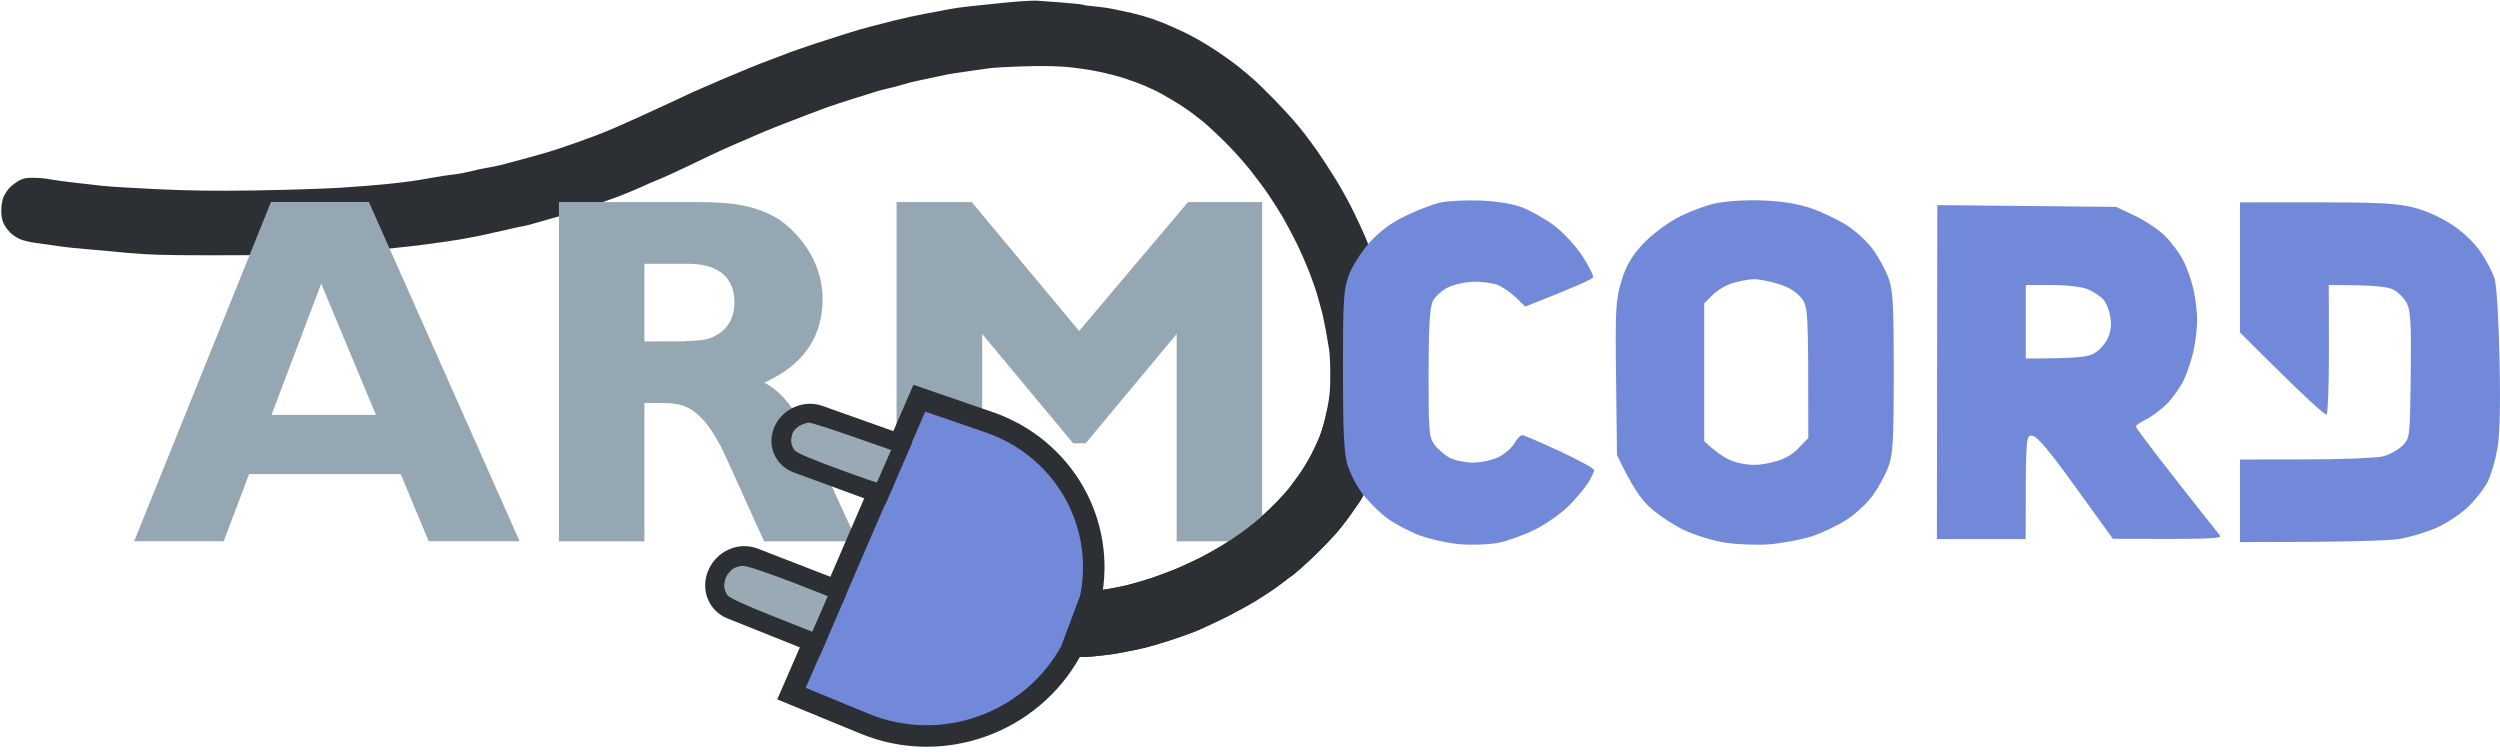
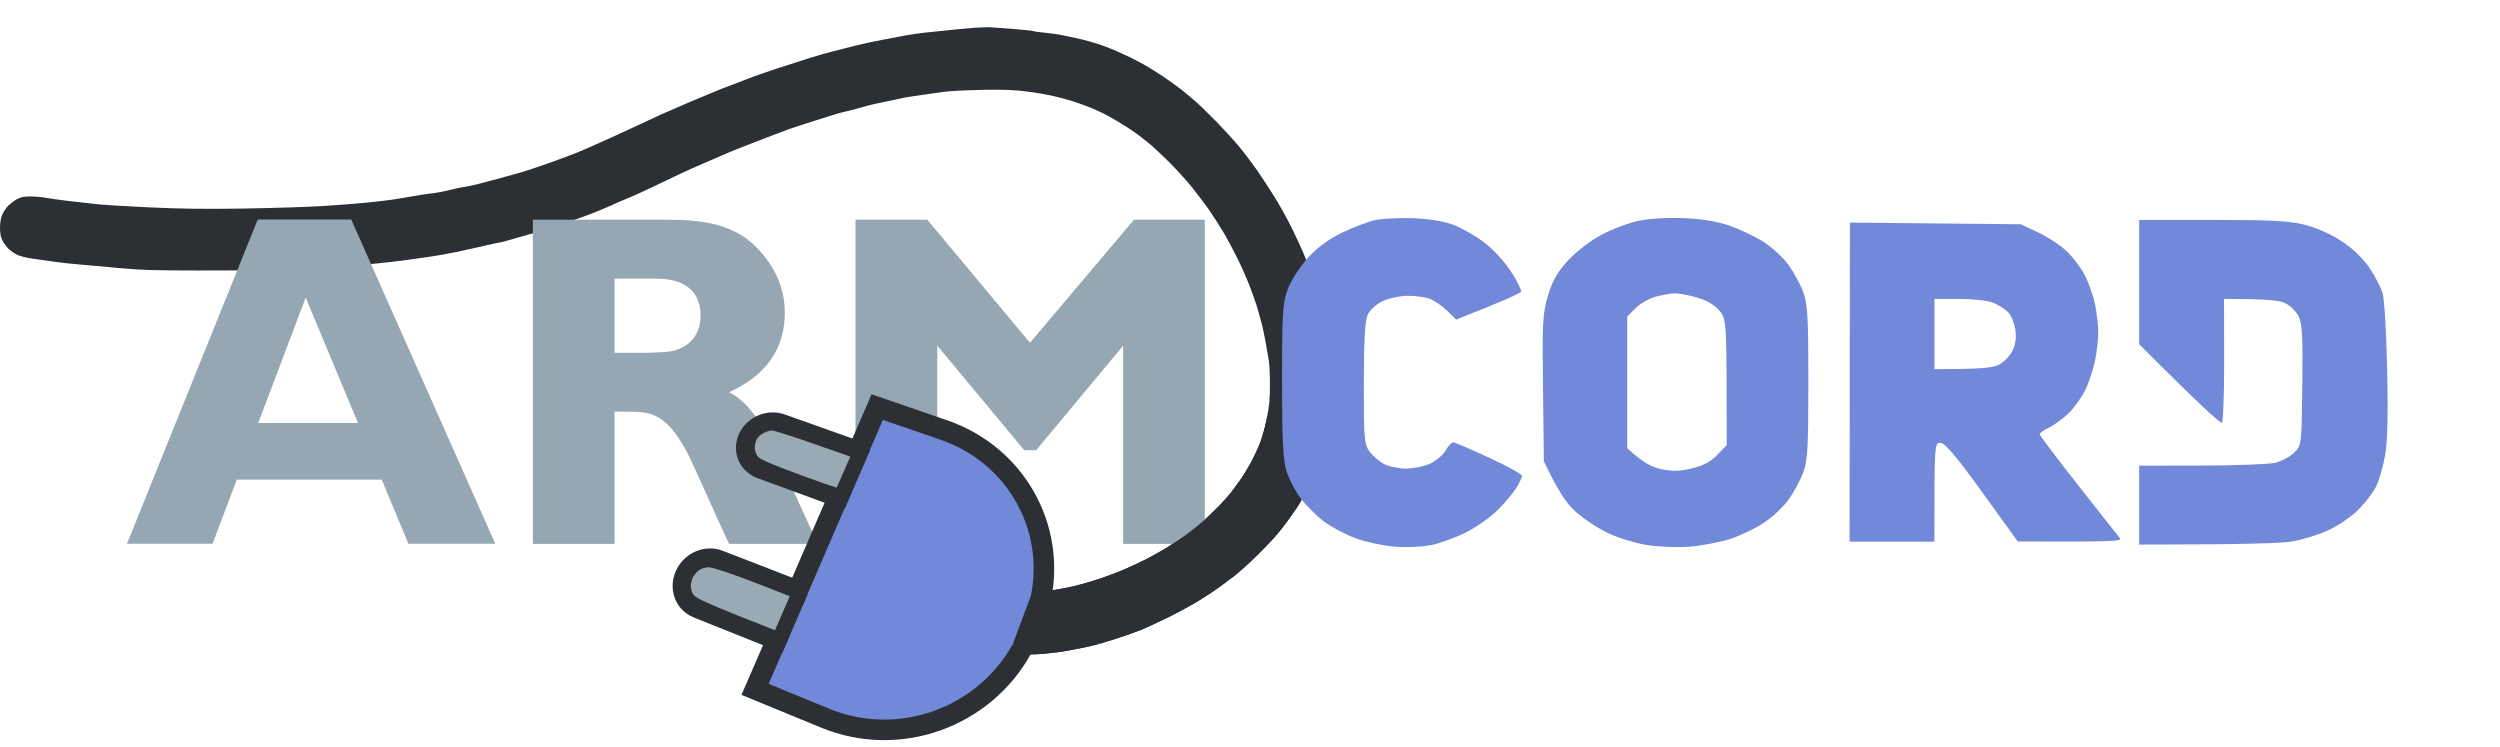
- <svg xmlns="http://www.w3.org/2000/svg" version="1.2" viewBox="0 0 1977 596" width="1977" height="596">
-   <style>
- 		.s0 { fill: #2c2f33 } 
- 		.s1 { fill: #95a7b3 } 
- 		.s2 { fill: #7289da;stroke: #2c2f33;stroke-width: 17;stroke-dasharray: 0 } 
- 		.s3 { fill: #99aab5 } 
- 		.s4 { fill: #2c2f33;stroke: #2c2f33;stroke-width: 3.5;stroke-dasharray: 0 } 
- 		.s5 { fill: #7289da } 
- 	</style>
-   <g id="Arm + Cord">
-     <path id="Path 0" class="s0" d="m821 0.6c1.9 0.2 10.5 0.8 19 1.4c8.5 0.7 15.9 1.4 16.5 1.8c0.5 0.3 4.8 0.9 9.5 1.3c4.7 0.4 11.4 1.4 15 2.2c3.6 0.8 9.9 2.2 14 3c4.1 0.9 11.5 3 16.5 4.7c4.9 1.7 11.2 4.2 14 5.5c2.7 1.2 7.5 3.4 10.5 4.8c3 1.4 8.4 4.3 12 6.3c3.6 2 10.3 6.2 15 9.3c4.7 3.1 11.9 8.3 16 11.5c4.1 3.3 9.7 8 12.5 10.5c2.8 2.4 10.1 9.7 16.4 16c6.2 6.4 14.8 15.8 19 20.9c4.2 5.1 10.6 13.7 14.4 19c3.7 5.3 10.2 15.3 14.5 22.2c4.3 6.9 10.8 18.6 14.4 26c3.6 7.4 7.7 16.2 9.1 19.5c1.4 3.3 4.1 10 6.1 15c1.9 4.9 3.5 9.4 3.6 10c0 0.5 1.1 4.4 2.5 8.5c1.3 4.1 3.1 10.6 3.9 14.5c0.8 3.8 2.2 9.9 3.1 13.5c0.9 3.6 2.1 10.5 2.6 15.5c0.5 4.9 1.3 16.4 1.7 25.5c0.4 9.1 0.4 19.4 0 23c-0.4 3.6-1 9.4-1.4 13c-0.3 3.6-1.5 10.1-2.6 14.5c-1.1 4.4-2.4 9.6-2.8 11.5c-0.5 1.9-2.5 7.8-4.5 13c-2 5.2-5.7 13.3-8.2 18c-2.6 4.7-5.3 9.8-6.1 11.5c-0.8 1.6-4.9 7.7-9.1 13.5c-4.1 5.8-10 13.2-13.1 16.5c-3 3.3-8.4 8.9-12 12.5c-3.6 3.6-9.8 9.5-13.8 13c-4.1 3.6-8.1 6.9-9 7.4c-1 0.5-1.9 1.2-2.2 1.5c-0.3 0.4-3.7 2.9-7.5 5.7c-3.9 2.9-11.7 8-17.5 11.6c-5.8 3.5-17 9.6-25 13.6c-8 3.9-18.3 8.7-23 10.6c-4.7 1.9-14.1 5.2-21 7.4c-6.9 2.2-15.4 4.7-19 5.5c-3.6 0.9-7.9 1.8-9.5 2.1c-1.7 0.4-6.6 1.3-11 2.1c-4.4 0.9-13.4 2-20 2.6c-7 0.6-19.7 0.8-30.5 0.4c-16.6-0.6-19.9-1-32.5-4.2c-9.1-2.3-15.9-4.6-19.3-6.6c-2.9-1.8-6.4-4.6-7.6-6.2c-1.3-1.7-3.1-5.9-4-9.5c-1.5-5.8-1.6-7.1-0.3-11.5c0.8-2.7 2.2-6.3 3.3-8c1-1.6 3-4 4.4-5.2c1.4-1.2 4.5-3.2 7-4.4c3-1.5 6.3-2.1 10-2.1c3 0 6.8 0.6 8.5 1.2c1.6 0.6 6.8 2 11.5 3.1c6.6 1.6 12.4 2 26 2.2c11.8 0.1 21.4-0.4 29.5-1.6c6.6-0.9 16.3-2.8 21.5-4.1c5.2-1.3 13.8-3.9 19-5.6c5.2-1.8 13.3-4.8 18-6.7c4.7-1.9 13.2-5.9 19-8.7c5.8-2.9 14.3-7.7 19-10.6c4.7-2.9 11.6-7.6 15.5-10.4c3.8-2.7 10.1-7.8 14-11.1c3.8-3.4 10-9.3 13.7-13.1c3.6-3.8 7.8-8.5 9.3-10.4c1.5-1.9 4.6-6.2 7-9.5c2.5-3.3 6.7-10.1 9.4-15c2.7-5 6.3-12.6 8-17c1.6-4.4 4.2-13.6 5.5-20.5c2.1-10.1 2.6-15.4 2.6-27.5c0-8.3-0.4-17.5-1-20.5c-0.5-3-1.7-9.8-2.6-15c-0.9-5.2-2.5-12.7-3.6-16.5c-1-3.9-2.6-9.4-3.4-12.3c-0.8-2.8-3.5-10.5-6-17c-2.5-6.4-7.1-16.9-10.2-23.2c-3.1-6.3-8.2-15.8-11.2-21c-3.1-5.2-8.3-13.3-11.5-18c-3.2-4.7-10-13.7-15-20c-5.1-6.3-14.6-16.7-21.1-23c-6.6-6.4-13.7-12.9-15.9-14.5c-2.2-1.7-4.2-3.2-4.5-3.5c-0.3-0.3-3-2.4-6-4.5c-3-2.2-9.3-6.3-14-9c-4.7-2.8-10.1-5.8-12-6.7c-1.9-0.9-6.2-2.8-9.5-4.3c-3.3-1.4-10.1-3.9-15-5.5c-5-1.6-14.4-4.1-21-5.4c-6.6-1.4-18.1-3.1-25.5-3.7c-8.5-0.7-21.1-0.9-34-0.4c-11.3 0.3-23.4 1-27 1.5c-3.6 0.5-11.5 1.6-17.5 2.5c-6.1 0.8-13 2-15.5 2.4c-2.5 0.5-7.9 1.7-12 2.6c-4.1 0.9-9.3 2-11.5 2.4c-2.2 0.4-7.2 1.7-11 2.8c-3.9 1.2-9.5 2.7-12.5 3.3c-3 0.7-7.3 1.8-9.5 2.5c-2.2 0.7-10.1 3.2-17.5 5.5c-7.4 2.3-16.7 5.4-20.5 6.7c-3.9 1.4-10.8 4-15.5 5.8c-4.7 1.8-14.6 5.6-22 8.5c-7.4 2.9-15.8 6.3-18.5 7.6c-2.8 1.2-9.7 4.3-15.5 6.7c-5.8 2.5-14.8 6.5-20 9c-5.2 2.4-15.1 7.2-22 10.5c-6.9 3.3-14.8 6.9-17.5 8c-2.8 1.1-7.3 3-10 4.2c-2.8 1.2-6.4 2.8-8 3.6c-1.7 0.7-5.3 2.3-8 3.4c-2.8 1.2-7.9 3.2-11.5 4.5c-3.6 1.3-11.7 4.1-18 6.4c-6.3 2.3-14 4.8-17 5.7c-3 0.8-9.3 2.6-14 3.9c-4.7 1.3-11 3.1-14 4c-3 1-6.9 1.9-8.5 2.2c-1.7 0.2-7.5 1.5-13 2.8c-5.5 1.3-15.4 3.5-22 4.9c-6.6 1.4-18.5 3.5-26.5 4.6c-8 1.2-20.1 2.8-27 3.6c-6.9 0.8-17.2 1.9-23 2.4c-5.8 0.5-19.1 1.7-29.5 2.6c-14.4 1.3-33.9 1.8-80.5 2.2c-41 0.2-67.2 0-78.5-0.8c-9.4-0.6-21.1-1.6-26-2.2c-5-0.5-14.2-1.3-20.5-1.8c-6.3-0.5-16.2-1.5-22-2.4c-5.8-0.8-14.1-2-18.5-2.6c-4.4-0.6-9.8-2-12-3c-2.2-1-5.5-3.2-7.3-4.9c-1.7-1.7-4.1-4.9-5.2-7.1c-1.4-2.8-2-6-2-10.5c0-4.1 0.7-8.1 1.8-10.8c1-2.3 3.3-5.7 5-7.5c1.8-1.7 5.1-4.2 7.4-5.5c3.3-1.7 5.9-2.2 11.3-2.1c3.8 0 9.7 0.5 13 1.2c3.3 0.6 11.8 1.8 19 2.6c7.1 0.8 17 2 22 2.5c4.9 0.6 24.5 1.8 43.5 2.7c26.4 1.2 44.7 1.5 78 1c23.9-0.4 53.8-1.3 66.5-2.1c12.6-0.8 29.3-2.1 37-2.9c7.7-0.8 17.1-1.9 21-2.5c3.8-0.6 10.8-1.7 15.5-2.6c4.7-0.9 12.1-2 16.5-2.5c4.4-0.5 10.7-1.7 14-2.6c3.3-0.9 8.5-2 11.5-2.5c3-0.4 8.2-1.5 11.5-2.3c3.3-0.8 10.9-2.8 17-4.5c6-1.6 14.8-4.1 19.5-5.4c4.7-1.4 15.5-4.9 24-8c8.5-3 18.4-6.7 22-8.2c3.6-1.5 7.8-3.3 9.5-4c1.6-0.7 10.2-4.5 19-8.5c8.8-4 20-9.2 25-11.5c4.9-2.3 12.1-5.7 16-7.5c3.8-1.7 14.4-6.3 23.5-10.2c9.1-3.8 19-8 22-9.2c3-1.3 8.9-3.6 13-5.1c4.1-1.5 10.6-4 14.5-5.5c3.8-1.6 14.4-5.3 23.5-8.3c9.1-3 21-6.8 26.5-8.5c5.5-1.8 13.6-4.1 18-5.2c4.4-1.2 13.2-3.4 19.5-5c6.3-1.6 16.9-3.9 23.5-5.1c6.6-1.2 15.1-2.8 19-3.6c3.8-0.7 11-1.8 16-2.3c4.9-0.5 13.3-1.3 18.5-1.9c5.2-0.6 14.7-1.5 21-2c6.3-0.5 13.1-0.7 15-0.5z" />
-     <path id="ARM" fill-rule="evenodd" class="s1" d="m410.9 428h-71.9l-22.1-53.1h-119.9l-20.1 53.1h-70.8l108.2-268.3h77.4zm-156.9-203.7l-39.3 103.8h82.6zm291-64.5c24.4 0 48.8 0 70.5 13.4c14.1 9.4 35 31.5 35 63.3c0 44.9-34.7 60.6-46.1 66.1c19.3 9.4 32.7 36.6 38.6 50.4c7.5 15.3 18.9 40.5 25.9 55.8l9.1 19.3h-73.6c-5.9-11.8-29.1-64.9-34.6-75.5c-18.1-33.9-31.4-33.9-50.3-33.9h-9.9v109.4h-67.6v-268.3zm-35.4 48.8v61.4h27.9c17.3-0.8 21.7-0.8 28.7-4.8c9.9-5.1 14.6-14.9 14.6-25.9c0-30.7-29.9-30.7-37.4-30.7zm488.5 219.5h-67.6v-164l-72 86.5h-9.8l-72-86.5v164h-67.7v-268.3h59.4l85 101.9l86.1-101.9h58.6z" />
-     <path id="Path 0" class="s0" d="m1051.7 321.8c0.8 0.4 5.7 6.5 10.7 13.7c5 7.1 10.7 15.6 12.6 19c2 3.3 5.5 8.5 7.8 11.5c2.3 3 4.1 6.4 4.1 7.5c0 1.1-1.8 5.4-4.1 9.5c-2.3 4.1-4.8 8.8-5.6 10.5c-0.8 1.6-4.9 7.7-9.1 13.5c-4.1 5.8-10 13.2-13.1 16.5c-3 3.3-8.4 8.9-12 12.5c-3.6 3.6-9.8 9.5-13.8 13c-4.1 3.6-8.1 6.9-9 7.4c-1 0.5-1.9 1.2-2.2 1.5c-0.3 0.4-3.7 2.9-7.5 5.7c-3.9 2.9-11.7 8-17.5 11.6c-5.8 3.5-17 9.6-25 13.6c-8 3.9-18.3 8.7-23 10.6c-4.7 1.9-14.1 5.2-21 7.4c-6.9 2.2-15.4 4.7-19 5.5c-3.6 0.9-7.9 1.8-9.5 2.1c-1.7 0.4-6.6 1.3-11 2.1c-4.4 0.9-13.4 2-20 2.6c-7 0.6-19.7 0.8-30.5 0.4c-16.6-0.6-19.9-1-32.5-4.2c-9.1-2.3-15.9-4.6-19.3-6.6c-2.9-1.8-6.4-4.6-7.6-6.2c-1.3-1.7-3.1-5.9-4-9.5c-1.5-5.8-1.6-7.1-0.3-11.5c0.8-2.8 2.2-6.3 3.3-8c1-1.6 3-4 4.4-5.2c1.4-1.2 4.5-3.2 7-4.4c3-1.5 6.3-2.1 10-2.1c3 0 6.8 0.6 8.5 1.2c1.6 0.6 6.8 2 11.5 3.1c6.6 1.6 12.4 2 26 2.2c11.8 0.1 21.4-0.4 29.5-1.6c6.6-0.9 16.3-2.8 21.5-4.1c5.2-1.3 13.8-3.9 19-5.6c5.2-1.8 13.3-4.8 18-6.7c4.7-1.9 13.2-5.9 19-8.7c5.8-2.9 14.3-7.7 19-10.6c4.7-2.9 11.6-7.6 15.5-10.4c3.8-2.7 10.1-7.8 14-11.1c3.8-3.4 10-9.3 13.7-13.1c3.6-3.8 7.8-8.5 9.3-10.4c1.5-1.9 4.6-6.2 7-9.5c2.5-3.3 6.7-10.1 9.4-15c2.7-5 6.3-12.6 7.9-17c1.7-4.4 3.8-11.5 4.7-15.7c1.3-6.3 1.8-7.6 3.2-7z" />
-     <g id="Plug">
-       <path id="Layer" class="s2" d="m647.6 329l63.5 22.6l15.9-36.7l55.2 19c58.9 20.3 92.8 79.8 80.1 139.7l-15.5 41.3c-31.2 56.7-101.4 82.8-163.1 57.4l-57.8-23.8l17.9-41.2l-65.5-26.2c-10.6-4.2-15.1-16.5-10.1-27.3c4.9-10.8 17.4-16.2 28-12l65 25.2l33.6-77.8l-64-23.5c-10.5-3.8-15.1-15.1-10.4-25.2c4.7-10 16.7-15.2 27.2-11.5z" />
-       <path id="Layer" class="s3" d="m639.7 334.2c1.6 0 17.5 5 35.3 11.3c17.8 6.2 32.5 11.3 32.7 11.4c0.2 0.1-0.8 5.4-2.2 11.8c-1.4 6.4-3.2 12.6-4.1 13.7c-1.2 1.7-7.7-0.3-36-10.6c-23.9-8.7-35.4-13.6-37.2-15.9c-1.4-1.8-2.6-5.1-2.6-7.3c0.1-2.3 0.8-5.4 1.6-7c0.8-1.6 3.3-3.9 5.5-5.1c2.2-1.2 5.4-2.2 7-2.3zm-52.2 113.3c3.1-0.1 18.9 5.2 39.7 13.2c19 7.3 34.7 13.6 34.9 14c0.2 0.4-3.3 6.5-15.9 26.4l-34.1-13.5c-23.2-9.2-35-14.6-36.8-16.9c-1.5-1.9-2.6-5.2-2.6-7.4c0-2.3 0.8-5.6 1.7-7.4c0.9-1.8 3.1-4.4 4.8-5.8c1.7-1.4 5.5-2.6 8.3-2.6z" />
-       <path id="Line" class="s4" d="m710.5 346.9l8.5 4.1l-19.8 45.8l-8.5-4.5z" />
-       <path id="Line" class="s4" d="m658.5 466.9l8.5 4.1l-19.8 45.8l-8.5-4.5z" />
-     </g>
-   </g>
-   <path id="Path 0" fill-rule="evenodd" class="s5" d="m1171 158.6c12.4 0.5 25.3 2.6 32.7 5.4c6.6 2.5 17.9 8.9 25.1 14.2c7.4 5.5 17.1 15.9 22.5 24.2c5.2 8 9 15.6 8.5 16.9c-0.5 1.4-12.8 7.1-53.7 23.2l-7.3-7.2c-4-3.9-10.5-8.4-14.5-10c-4-1.5-12.4-2.6-18.8-2.5c-6.3 0.1-15.4 2.1-20.3 4.4c-4.8 2.3-10.3 7.2-12.1 10.9c-2.4 4.9-3.3 19.5-3.4 56.9c0 46.8 0.3 50.7 4.9 56.9c2.7 3.6 8.2 8.3 12.2 10.3c4 2 12.1 3.6 18.1 3.6c6 0 15-1.9 19.9-4.2c4.9-2.4 10.7-7.3 12.7-10.9c2.1-3.7 4.8-6.6 6.2-6.6c1.3 0 14.7 5.7 29.7 12.7c15 6.9 27.3 13.7 27.2 15c0 1.4-2.1 5.7-4.5 9.7c-2.4 4-9.3 12.2-15.2 18.2c-5.9 6-17.8 14.4-26.4 18.8c-8.6 4.3-21.7 9.1-29 10.6c-7.3 1.5-21 2.1-30.3 1.3c-9.3-0.7-23.8-3.8-32.2-6.9c-8.5-3.1-20.4-9.5-26.6-14.1c-6.1-4.7-14.8-13.4-19.3-19.4c-4.5-6-9.7-16.3-11.7-23c-2.6-9.1-3.4-27.5-3.4-74.4c0-55.7 0.5-63.7 4.7-75.1c2.6-7.1 9.9-18.5 16.3-25.7c8-8.8 17.1-15.6 28.7-21.2c9.3-4.5 21.8-9.3 27.8-10.5c6-1.3 20.2-1.9 31.5-1.5zm222.7-0.1c15.7 0.6 28 2.6 38.8 6.3c8.6 3 21.4 9.1 28.4 13.6c7 4.6 16.3 13.2 20.6 19.3c4.3 6 9.7 16.1 12 22.3c3.5 9.7 4.1 21.1 4.1 74.4c0 53.3-0.6 64.7-4.1 74.3c-2.3 6.3-7.7 16.3-12 22.4c-4.3 6.1-13.6 14.9-20.6 19.5c-7 4.7-19.8 10.8-28.4 13.6c-8.7 2.7-23.9 5.5-33.9 6.3c-10 0.7-25.8 0-35.1-1.5c-9.4-1.6-23.8-6-32.1-10c-8.3-4-20.3-12-26.7-17.8c-7.1-6.5-14.2-16.5-26-41.5l-0.7-60.5c-0.7-55.3-0.3-61.9 4.2-76.9c3.8-12.4 7.8-19.3 16.7-29c6.6-7.1 18.6-16.3 27.3-20.9c8.5-4.6 22-9.7 30-11.5c8.6-1.9 24-2.9 37.5-2.4zm-39.3 74.7l-6.7 6.7v109c12.8 11.9 20.3 15.7 27.9 17.3c9.2 2 15.3 1.9 25.4-0.5c9.4-2.2 15.6-5.5 21.2-11.2l7.8-8.1c0-104 0-104.1-6-111.3c-4-4.8-10.5-8.6-18.8-10.9c-7-2.1-15.4-3.6-18.7-3.4c-3.4 0.1-10.4 1.4-15.8 2.9c-5.3 1.5-12.7 5.8-16.3 9.5zm417-73.2h60.6c49 0 63.6 0.8 76.8 4.1c10 2.6 22 8 30.9 14c8.7 5.8 17.7 14.6 22.5 21.9c4.4 6.6 9.2 15.9 10.6 20.5c1.5 4.7 3.2 33 3.8 63c0.9 36.9 0.3 59.9-1.7 71.4c-1.6 9.3-5 21-7.6 26c-2.5 5-9.2 13.7-14.9 19.3c-5.6 5.6-16.8 13.1-24.8 16.8c-8 3.7-21.6 7.8-30.3 9.2c-8.6 1.4-40.5 2.5-125.9 2.5v-65.3l51.5-0.1c28.3 0 55.8-1.1 61.1-2.3c5.3-1.3 12.4-5.1 15.8-8.5c6-6.1 6-6.5 6.6-55.8c0.5-40.1-0.1-50.9-3-56.8c-2-4-6.9-8.9-10.9-10.9c-4.8-2.4-14.5-3.6-50.9-3.6l0.1 50.2c0.1 27.7-0.8 51.1-1.8 52.2c-1 1-16.9-13.2-68.5-64.9zm-239.4 2.2l141.4 1.4l14.5 6.8c8 3.8 18.7 10.8 23.8 15.8c5.1 4.9 11.8 13.8 14.8 19.8c3.1 6 6.8 16.6 8.3 23.6c1.5 7 2.7 17.6 2.7 23.6c0 6-1.2 16.6-2.7 23.6c-1.5 7-5 17.6-7.8 23.6c-2.9 6-9.1 14.7-13.8 19.4c-4.8 4.6-12.2 10.1-16.5 12.1c-4.3 2-7.7 4.5-7.7 5.5c0.1 0.9 14.4 20 32 42.3c17.5 22.3 33 42 34.5 43.7c2.1 2.5-5.6 3.1-84.6 2.7l-29.2-40.4c-20.8-28.9-30.7-40.7-34.5-41.1c-5.2-0.6-5.3-0.3-5.3 81.7h-70.2zm70 121.3c38.6 0 48.3-1.1 53.2-3.6c4-2 9.1-7.2 11.2-11.5c2.7-5.4 3.5-10.9 2.5-17.5c-0.8-5.4-3.4-11.8-5.8-14.3c-2.3-2.5-7.8-6-12.1-7.9c-4.6-1.9-16.5-3.3-28.5-3.3h-20.5z" />
+ <svg xmlns="http://www.w3.org/2000/svg" version="1.2" viewBox="0 0 2069 618" width="2069" height="618">
+   <style>.a{fill:#2c2f33}.b{fill:#95a7b3}.c{fill:#7289da;stroke:#2c2f33;stroke-width:17}.d{fill:#99aab5}.e{fill:#2c2f33;stroke:#2c2f33;stroke-width:3.5}.f{fill:#7289da}</style>
+   <path class="a" d="m820 22.6c1.9 0.2 10.5 0.8 19 1.4 8.5 0.7 15.9 1.4 16.5 1.8 0.5 0.3 4.8 0.9 9.5 1.3 4.7 0.4 11.4 1.4 15 2.2 3.6 0.8 9.9 2.2 14 3 4.1 0.9 11.5 3 16.5 4.7 4.9 1.7 11.2 4.2 14 5.5 2.7 1.2 7.5 3.4 10.5 4.8 3 1.4 8.4 4.3 12 6.3 3.6 2 10.3 6.2 15 9.3 4.7 3.1 11.9 8.3 16 11.5 4.1 3.3 9.7 8 12.5 10.5 2.8 2.4 10.1 9.7 16.4 16 6.2 6.4 14.8 15.8 19 20.9 4.2 5.1 10.6 13.7 14.4 19 3.7 5.3 10.2 15.3 14.5 22.2 4.3 6.9 10.8 18.6 14.4 26 3.6 7.4 7.7 16.2 9.1 19.5 1.4 3.3 4.1 10 6.1 15 1.9 4.9 3.5 9.4 3.6 10 0 0.5 1.1 4.4 2.5 8.5 1.3 4.1 3.1 10.6 3.9 14.5 0.8 3.8 2.2 9.9 3.1 13.5 0.9 3.6 2.1 10.5 2.6 15.5 0.5 4.9 1.3 16.4 1.7 25.5 0.4 9.1 0.4 19.4 0 23-0.4 3.6-1 9.4-1.4 13-0.3 3.6-1.5 10.1-2.6 14.5-1.1 4.4-2.4 9.6-2.8 11.5-0.5 1.9-2.5 7.8-4.5 13-2 5.2-5.7 13.3-8.2 18-2.6 4.7-5.3 9.8-6.1 11.5-0.8 1.6-4.9 7.7-9.1 13.5-4.1 5.8-10 13.2-13.1 16.5-3 3.3-8.4 8.9-12 12.5-3.6 3.6-9.8 9.5-13.8 13-4.1 3.6-8.1 6.9-9 7.4-1 0.5-1.9 1.2-2.2 1.5-0.3 0.4-3.7 2.9-7.5 5.7-3.9 2.9-11.7 8-17.5 11.6-5.8 3.5-17 9.6-25 13.6-8 3.9-18.3 8.7-23 10.6-4.7 1.9-14.1 5.2-21 7.4-6.9 2.2-15.4 4.7-19 5.5-3.6 0.9-7.9 1.8-9.5 2.1-1.7 0.4-6.6 1.3-11 2.1-4.4 0.9-13.4 2-20 2.6-7 0.6-19.7 0.8-30.5 0.4-16.6-0.6-19.9-1-32.5-4.2-9.1-2.3-15.9-4.6-19.3-6.6-2.9-1.8-6.4-4.6-7.6-6.2-1.3-1.7-3.1-5.9-4-9.5-1.5-5.8-1.6-7.1-0.3-11.5 0.8-2.7 2.2-6.3 3.3-8 1-1.6 3-4 4.4-5.2 1.4-1.2 4.5-3.2 7-4.4 3-1.5 6.3-2.1 10-2.1 3 0 6.8 0.6 8.5 1.2 1.6 0.6 6.8 2 11.5 3.1 6.6 1.6 12.4 2 26 2.2 11.8 0.1 21.4-0.4 29.5-1.6 6.6-0.9 16.3-2.8 21.5-4.1 5.2-1.3 13.8-3.9 19-5.6 5.2-1.8 13.3-4.8 18-6.7 4.7-1.9 13.2-5.9 19-8.7 5.8-2.9 14.3-7.7 19-10.6 4.7-2.9 11.6-7.6 15.5-10.4 3.8-2.7 10.1-7.8 14-11.1 3.8-3.4 10-9.3 13.7-13.1 3.6-3.8 7.8-8.5 9.3-10.4 1.5-1.9 4.6-6.2 7-9.5 2.5-3.3 6.7-10.1 9.4-15 2.7-5 6.3-12.6 8-17 1.6-4.4 4.2-13.6 5.5-20.5 2.1-10.1 2.6-15.4 2.6-27.5 0-8.3-0.4-17.5-1-20.5-0.5-3-1.7-9.8-2.6-15-0.9-5.2-2.5-12.7-3.6-16.5-1-3.9-2.6-9.4-3.4-12.3-0.8-2.8-3.5-10.5-6-17-2.5-6.4-7.1-16.9-10.2-23.2-3.1-6.3-8.2-15.8-11.2-21-3.1-5.2-8.3-13.3-11.5-18-3.2-4.7-10-13.7-15-20-5.1-6.3-14.6-16.7-21.1-23-6.6-6.4-13.7-12.9-15.9-14.5-2.2-1.7-4.2-3.2-4.5-3.5-0.3-0.3-3-2.4-6-4.5-3-2.2-9.3-6.3-14-9-4.7-2.8-10.1-5.8-12-6.7-1.9-0.9-6.2-2.8-9.5-4.3-3.3-1.4-10.1-3.9-15-5.5-5-1.6-14.4-4.1-21-5.4-6.6-1.4-18.1-3.1-25.5-3.7-8.5-0.7-21.1-0.9-34-0.4-11.3 0.3-23.4 1-27 1.5-3.6 0.5-11.5 1.6-17.5 2.5-6.1 0.8-13 2-15.5 2.4-2.5 0.5-7.9 1.7-12 2.6-4.1 0.9-9.3 2-11.5 2.4-2.2 0.4-7.2 1.7-11 2.8-3.9 1.2-9.5 2.7-12.5 3.3-3 0.7-7.3 1.8-9.5 2.5-2.2 0.7-10.1 3.2-17.5 5.5-7.4 2.3-16.7 5.4-20.5 6.7-3.9 1.4-10.8 4-15.5 5.8-4.7 1.8-14.6 5.6-22 8.5-7.4 2.9-15.8 6.3-18.5 7.6-2.8 1.2-9.7 4.3-15.5 6.7-5.8 2.5-14.8 6.5-20 9-5.2 2.4-15.1 7.2-22 10.5-6.9 3.3-14.8 6.9-17.5 8-2.8 1.1-7.3 3-10 4.2-2.8 1.2-6.4 2.8-8 3.6-1.7 0.7-5.3 2.3-8 3.4-2.8 1.2-7.9 3.2-11.5 4.5-3.6 1.3-11.7 4.1-18 6.4-6.3 2.3-14 4.8-17 5.7-3 0.8-9.3 2.6-14 3.9-4.7 1.3-11 3.1-14 4-3 1-6.9 1.9-8.5 2.2-1.7 0.2-7.5 1.5-13 2.8-5.5 1.3-15.4 3.5-22 4.9-6.6 1.4-18.5 3.5-26.5 4.6-8 1.2-20.1 2.8-27 3.6-6.9 0.8-17.2 1.9-23 2.4-5.8 0.5-19.1 1.7-29.5 2.6-14.4 1.3-33.9 1.8-80.5 2.2-41 0.2-67.2 0-78.5-0.8-9.4-0.6-21.1-1.6-26-2.2-5-0.5-14.2-1.3-20.5-1.8-6.3-0.5-16.2-1.5-22-2.4-5.8-0.8-14.1-2-18.5-2.6-4.4-0.6-9.8-2-12-3-2.2-1-5.5-3.2-7.3-4.9-1.7-1.7-4.1-4.9-5.2-7.1-1.4-2.8-2-6-2-10.5 0-4.1 0.7-8.1 1.8-10.8 1-2.3 3.3-5.7 5-7.5 1.8-1.7 5.1-4.2 7.4-5.5 3.3-1.7 5.9-2.2 11.3-2.1 3.8 0 9.7 0.5 13 1.2 3.3 0.6 11.8 1.8 19 2.6 7.1 0.8 17 2 22 2.5 4.9 0.6 24.5 1.8 43.5 2.7 26.4 1.2 44.7 1.5 78 1 23.9-0.4 53.8-1.3 66.5-2.1 12.6-0.8 29.3-2.1 37-2.9 7.7-0.8 17.1-1.9 21-2.5 3.8-0.6 10.8-1.7 15.5-2.6 4.7-0.9 12.1-2 16.5-2.5 4.4-0.5 10.7-1.7 14-2.6 3.3-0.9 8.5-2 11.5-2.5 3-0.4 8.2-1.5 11.5-2.3 3.3-0.8 10.9-2.8 17-4.5 6-1.6 14.8-4.1 19.5-5.4 4.7-1.4 15.5-4.9 24-8 8.5-3 18.4-6.7 22-8.2 3.6-1.5 7.8-3.3 9.5-4 1.6-0.7 10.2-4.5 19-8.5 8.8-4 20-9.2 25-11.5 4.9-2.3 12.1-5.7 16-7.5 3.8-1.7 14.4-6.3 23.5-10.2 9.1-3.8 19-8 22-9.2 3-1.3 8.9-3.6 13-5.1 4.1-1.5 10.6-4 14.5-5.5 3.8-1.6 14.4-5.3 23.5-8.3 9.1-3 21-6.8 26.5-8.5 5.5-1.8 13.6-4.1 18-5.2 4.4-1.2 13.2-3.4 19.5-5 6.3-1.6 16.9-3.9 23.5-5.1 6.6-1.2 15.1-2.8 19-3.6 3.8-0.7 11-1.8 16-2.3 4.9-0.5 13.3-1.3 18.5-1.9 5.2-0.6 14.7-1.5 21-2 6.3-0.5 13.1-0.7 15-0.5z" />
+   <path fill-rule="evenodd" class="b" d="m409.9 450h-71.9l-22.1-53.1h-119.9l-20.1 53.1h-70.8l108.2-268.3h77.4zm-113.6-99.9h-82.6l39.3-103.8zm144.7-168.3v268.3h67.6v-109.4h9.9c18.9 0 32.2 0 50.3 33.9 5.5 10.6 28.7 63.7 34.6 75.5h73.6l-9.1-19.3c-7-15.3-18.4-40.5-25.9-55.8-5.9-13.8-19.3-41-38.6-50.4 11.4-5.5 46.1-21.2 46.1-66.1 0-31.8-20.9-53.9-35-63.3-21.7-13.4-46.1-13.4-70.5-13.4zm101.4 48.8c7.5 0 37.4 0 37.4 30.7 0 11-4.7 20.8-14.6 25.9-7 4-11.4 4-28.7 4.8h-27.9v-61.4zm454.7-48.8h-58.6l-86.1 101.9-85-101.9h-59.4v268.3h67.7v-164l72 86.5h9.8l72-86.5v164h67.6z" />
+   <path class="a" d="m1050.7 343.8c0.8 0.4 5.7 6.5 10.7 13.7 5 7.1 10.7 15.6 12.6 19 2 3.3 5.5 8.5 7.8 11.5 2.3 3 4.1 6.4 4.1 7.5 0 1.1-1.8 5.4-4.1 9.5-2.3 4.1-4.8 8.8-5.6 10.5-0.8 1.6-4.9 7.7-9.1 13.5-4.1 5.8-10 13.2-13.1 16.5-3 3.3-8.4 8.9-12 12.5-3.6 3.6-9.8 9.5-13.8 13-4.1 3.6-8.1 6.9-9 7.4-1 0.5-1.9 1.2-2.2 1.5-0.3 0.4-3.7 2.9-7.5 5.7-3.9 2.9-11.7 8-17.5 11.6-5.8 3.5-17 9.6-25 13.6-8 3.9-18.3 8.7-23 10.6-4.7 1.9-14.1 5.2-21 7.4-6.9 2.2-15.4 4.7-19 5.5-3.6 0.9-7.9 1.8-9.5 2.1-1.7 0.4-6.6 1.3-11 2.1-4.4 0.9-13.4 2-20 2.6-7 0.6-19.7 0.8-30.5 0.4-16.6-0.6-19.9-1-32.5-4.2-9.1-2.3-15.9-4.6-19.3-6.6-2.9-1.8-6.4-4.6-7.6-6.2-1.3-1.7-3.1-5.9-4-9.5-1.5-5.8-1.6-7.1-0.3-11.5 0.8-2.8 2.2-6.3 3.3-8 1-1.6 3-4 4.4-5.2 1.4-1.2 4.5-3.2 7-4.4 3-1.5 6.3-2.1 10-2.1 3 0 6.8 0.6 8.5 1.2 1.6 0.6 6.8 2 11.5 3.1 6.6 1.6 12.4 2 26 2.2 11.8 0.1 21.4-0.4 29.5-1.6 6.6-0.9 16.3-2.8 21.5-4.1 5.2-1.3 13.8-3.9 19-5.6 5.2-1.8 13.3-4.8 18-6.7 4.7-1.9 13.2-5.9 19-8.7 5.8-2.9 14.3-7.7 19-10.6 4.7-2.9 11.6-7.6 15.5-10.4 3.8-2.7 10.1-7.8 14-11.1 3.8-3.4 10-9.3 13.7-13.1 3.6-3.8 7.8-8.5 9.3-10.4 1.5-1.9 4.6-6.2 7-9.5 2.5-3.3 6.7-10.1 9.4-15 2.7-5 6.3-12.6 7.9-17 1.7-4.4 3.8-11.5 4.7-15.7 1.3-6.3 1.8-7.6 3.2-7z" />
+   <path class="c" d="m646.6 351l63.5 22.6 15.9-36.7 55.2 19c58.9 20.3 92.8 79.8 80.1 139.7l-15.5 41.3c-31.2 56.7-101.4 82.8-163.1 57.4l-57.8-23.8 17.9-41.2-65.5-26.2c-10.6-4.2-15.1-16.5-10.1-27.3 4.9-10.8 17.4-16.2 28-12l65 25.2 33.6-77.8-64-23.5c-10.5-3.8-15.1-15.1-10.4-25.2 4.7-10 16.7-15.2 27.2-11.5z" />
+   <path class="d" d="m638.7 356.2c1.6 0 17.5 5 35.3 11.3 17.8 6.2 32.5 11.3 32.7 11.4 0.2 0.1-0.8 5.4-2.2 11.8-1.4 6.4-3.2 12.6-4.1 13.7-1.2 1.7-7.7-0.3-36-10.6-23.9-8.7-35.4-13.6-37.2-15.9-1.4-1.8-2.6-5.1-2.6-7.3 0.1-2.3 0.8-5.4 1.6-7 0.8-1.6 3.3-3.9 5.5-5.1 2.2-1.2 5.4-2.2 7-2.3zm-52.2 113.3c3.1-0.1 18.9 5.2 39.7 13.2 19 7.3 34.7 13.6 34.9 14 0.2 0.4-3.3 6.5-15.9 26.4l-34.1-13.5c-23.2-9.2-35-14.6-36.8-16.9-1.5-1.9-2.6-5.2-2.6-7.4 0-2.3 0.8-5.6 1.7-7.4 0.9-1.8 3.1-4.4 4.8-5.8 1.7-1.4 5.5-2.6 8.3-2.6z" />
+   <path class="e" d="m709.5 368.9l8.5 4.1-19.8 45.8-8.5-4.5z" />
+   <path class="e" d="m657.5 488.9l8.5 4.1-19.8 45.8-8.5-4.5z" />
+   <path fill-rule="evenodd" class="f" d="m1170 180.6c12.4 0.5 25.3 2.6 32.7 5.4 6.6 2.5 17.9 8.9 25.1 14.2 7.4 5.5 17.1 15.9 22.5 24.2 5.2 8 9 15.6 8.5 16.9-0.5 1.4-12.8 7.1-53.7 23.2l-7.3-7.2c-4-3.9-10.5-8.4-14.5-10-4-1.5-12.4-2.6-18.8-2.5-6.3 0.1-15.4 2.1-20.3 4.4-4.8 2.3-10.3 7.2-12.1 10.9-2.4 4.9-3.3 19.5-3.4 56.9 0 46.8 0.3 50.7 4.9 56.9 2.7 3.6 8.2 8.3 12.2 10.3 4 2 12.1 3.6 18.1 3.6 6 0 15-1.9 19.9-4.2 4.9-2.4 10.7-7.3 12.7-10.9 2.1-3.7 4.8-6.6 6.2-6.6 1.3 0 14.7 5.7 29.7 12.7 15 6.9 27.3 13.7 27.2 15 0 1.4-2.1 5.7-4.5 9.7-2.4 4-9.3 12.2-15.2 18.2-5.9 6-17.8 14.4-26.4 18.8-8.6 4.3-21.7 9.1-29 10.6-7.3 1.5-21 2.1-30.3 1.3-9.3-0.7-23.8-3.8-32.2-6.9-8.5-3.1-20.4-9.5-26.6-14.1-6.1-4.7-14.8-13.4-19.3-19.4-4.5-6-9.7-16.3-11.7-23-2.6-9.1-3.4-27.5-3.4-74.4 0-55.7 0.5-63.7 4.7-75.1 2.6-7.1 9.9-18.5 16.3-25.7 8-8.8 17.1-15.6 28.7-21.2 9.3-4.5 21.8-9.3 27.8-10.5 6-1.3 20.2-1.9 31.5-1.5zm222.7-0.1c15.7 0.6 28 2.6 38.8 6.3 8.6 3 21.4 9.1 28.4 13.6 7 4.6 16.3 13.2 20.6 19.3 4.3 6 9.7 16.1 12 22.3 3.5 9.7 4.1 21.1 4.1 74.4 0 53.3-0.6 64.7-4.1 74.3-2.3 6.3-7.7 16.3-12 22.4-4.3 6.1-13.6 14.9-20.6 19.5-7 4.7-19.8 10.8-28.4 13.6-8.7 2.7-23.9 5.5-33.9 6.3-10 0.7-25.8 0-35.1-1.5-9.4-1.6-23.8-6-32.1-10-8.3-4-20.3-12-26.7-17.8-7.1-6.5-14.2-16.5-26-41.5l-0.7-60.5c-0.7-55.3-0.3-61.9 4.2-76.9 3.8-12.4 7.8-19.3 16.7-29 6.6-7.1 18.6-16.3 27.3-20.9 8.5-4.6 22-9.7 30-11.5 8.6-1.9 24-2.9 37.5-2.4zm-39.3 74.7l-6.7 6.7v109c12.8 11.9 20.3 15.7 27.9 17.3 9.2 2 15.3 1.9 25.4-0.5 9.4-2.2 15.6-5.5 21.2-11.2l7.8-8.1c0-104 0-104.1-6-111.3-4-4.8-10.5-8.6-18.8-10.9-7-2.1-15.4-3.6-18.7-3.4-3.4 0.1-10.4 1.4-15.8 2.9-5.3 1.5-12.7 5.8-16.3 9.5zm417-73.2h60.6c49 0 63.6 0.8 76.8 4.1 10 2.6 22 8 30.9 14 8.7 5.8 17.7 14.6 22.5 21.9 4.4 6.6 9.2 15.9 10.6 20.5 1.5 4.7 3.2 33 3.8 63 0.9 36.9 0.3 59.9-1.7 71.4-1.6 9.3-5 21-7.6 26-2.5 5-9.2 13.7-14.9 19.3-5.6 5.6-16.8 13.1-24.8 16.8-8 3.7-21.6 7.8-30.3 9.2-8.6 1.4-40.5 2.5-125.9 2.5v-65.3l51.5-0.1c28.3 0 55.8-1.1 61.1-2.3 5.3-1.3 12.4-5.1 15.8-8.5 6-6.1 6-6.5 6.6-55.8 0.5-40.1-0.1-50.9-3-56.8-2-4-6.9-8.9-10.9-10.9-4.8-2.4-14.5-3.6-50.9-3.6l0.1 50.2c0.1 27.7-0.8 51.1-1.8 52.2-1 1-16.9-13.2-68.5-64.9zm-239.4 2.2l141.4 1.4 14.5 6.8c8 3.8 18.7 10.8 23.8 15.8 5.1 4.9 11.8 13.8 14.8 19.8 3.1 6 6.8 16.6 8.3 23.6 1.5 7 2.7 17.6 2.7 23.6 0 6-1.2 16.6-2.7 23.6-1.5 7-5 17.6-7.8 23.6-2.9 6-9.1 14.7-13.8 19.4-4.8 4.6-12.2 10.1-16.5 12.1-4.3 2-7.7 4.5-7.7 5.5 0.1 0.9 14.4 20 32 42.3 17.5 22.3 33 42 34.5 43.7 2.1 2.5-5.6 3.1-84.6 2.7l-29.2-40.4c-20.8-28.9-30.7-40.7-34.5-41.1-5.2-0.6-5.3-0.3-5.3 81.7h-70.2zm70 121.3c38.6 0 48.3-1.1 53.2-3.6 4-2 9.1-7.2 11.2-11.5 2.7-5.4 3.5-10.9 2.5-17.5-0.8-5.4-3.4-11.8-5.8-14.3-2.3-2.5-7.8-6-12.1-7.9-4.6-1.9-16.5-3.3-28.5-3.3h-20.5z" />
</svg>
